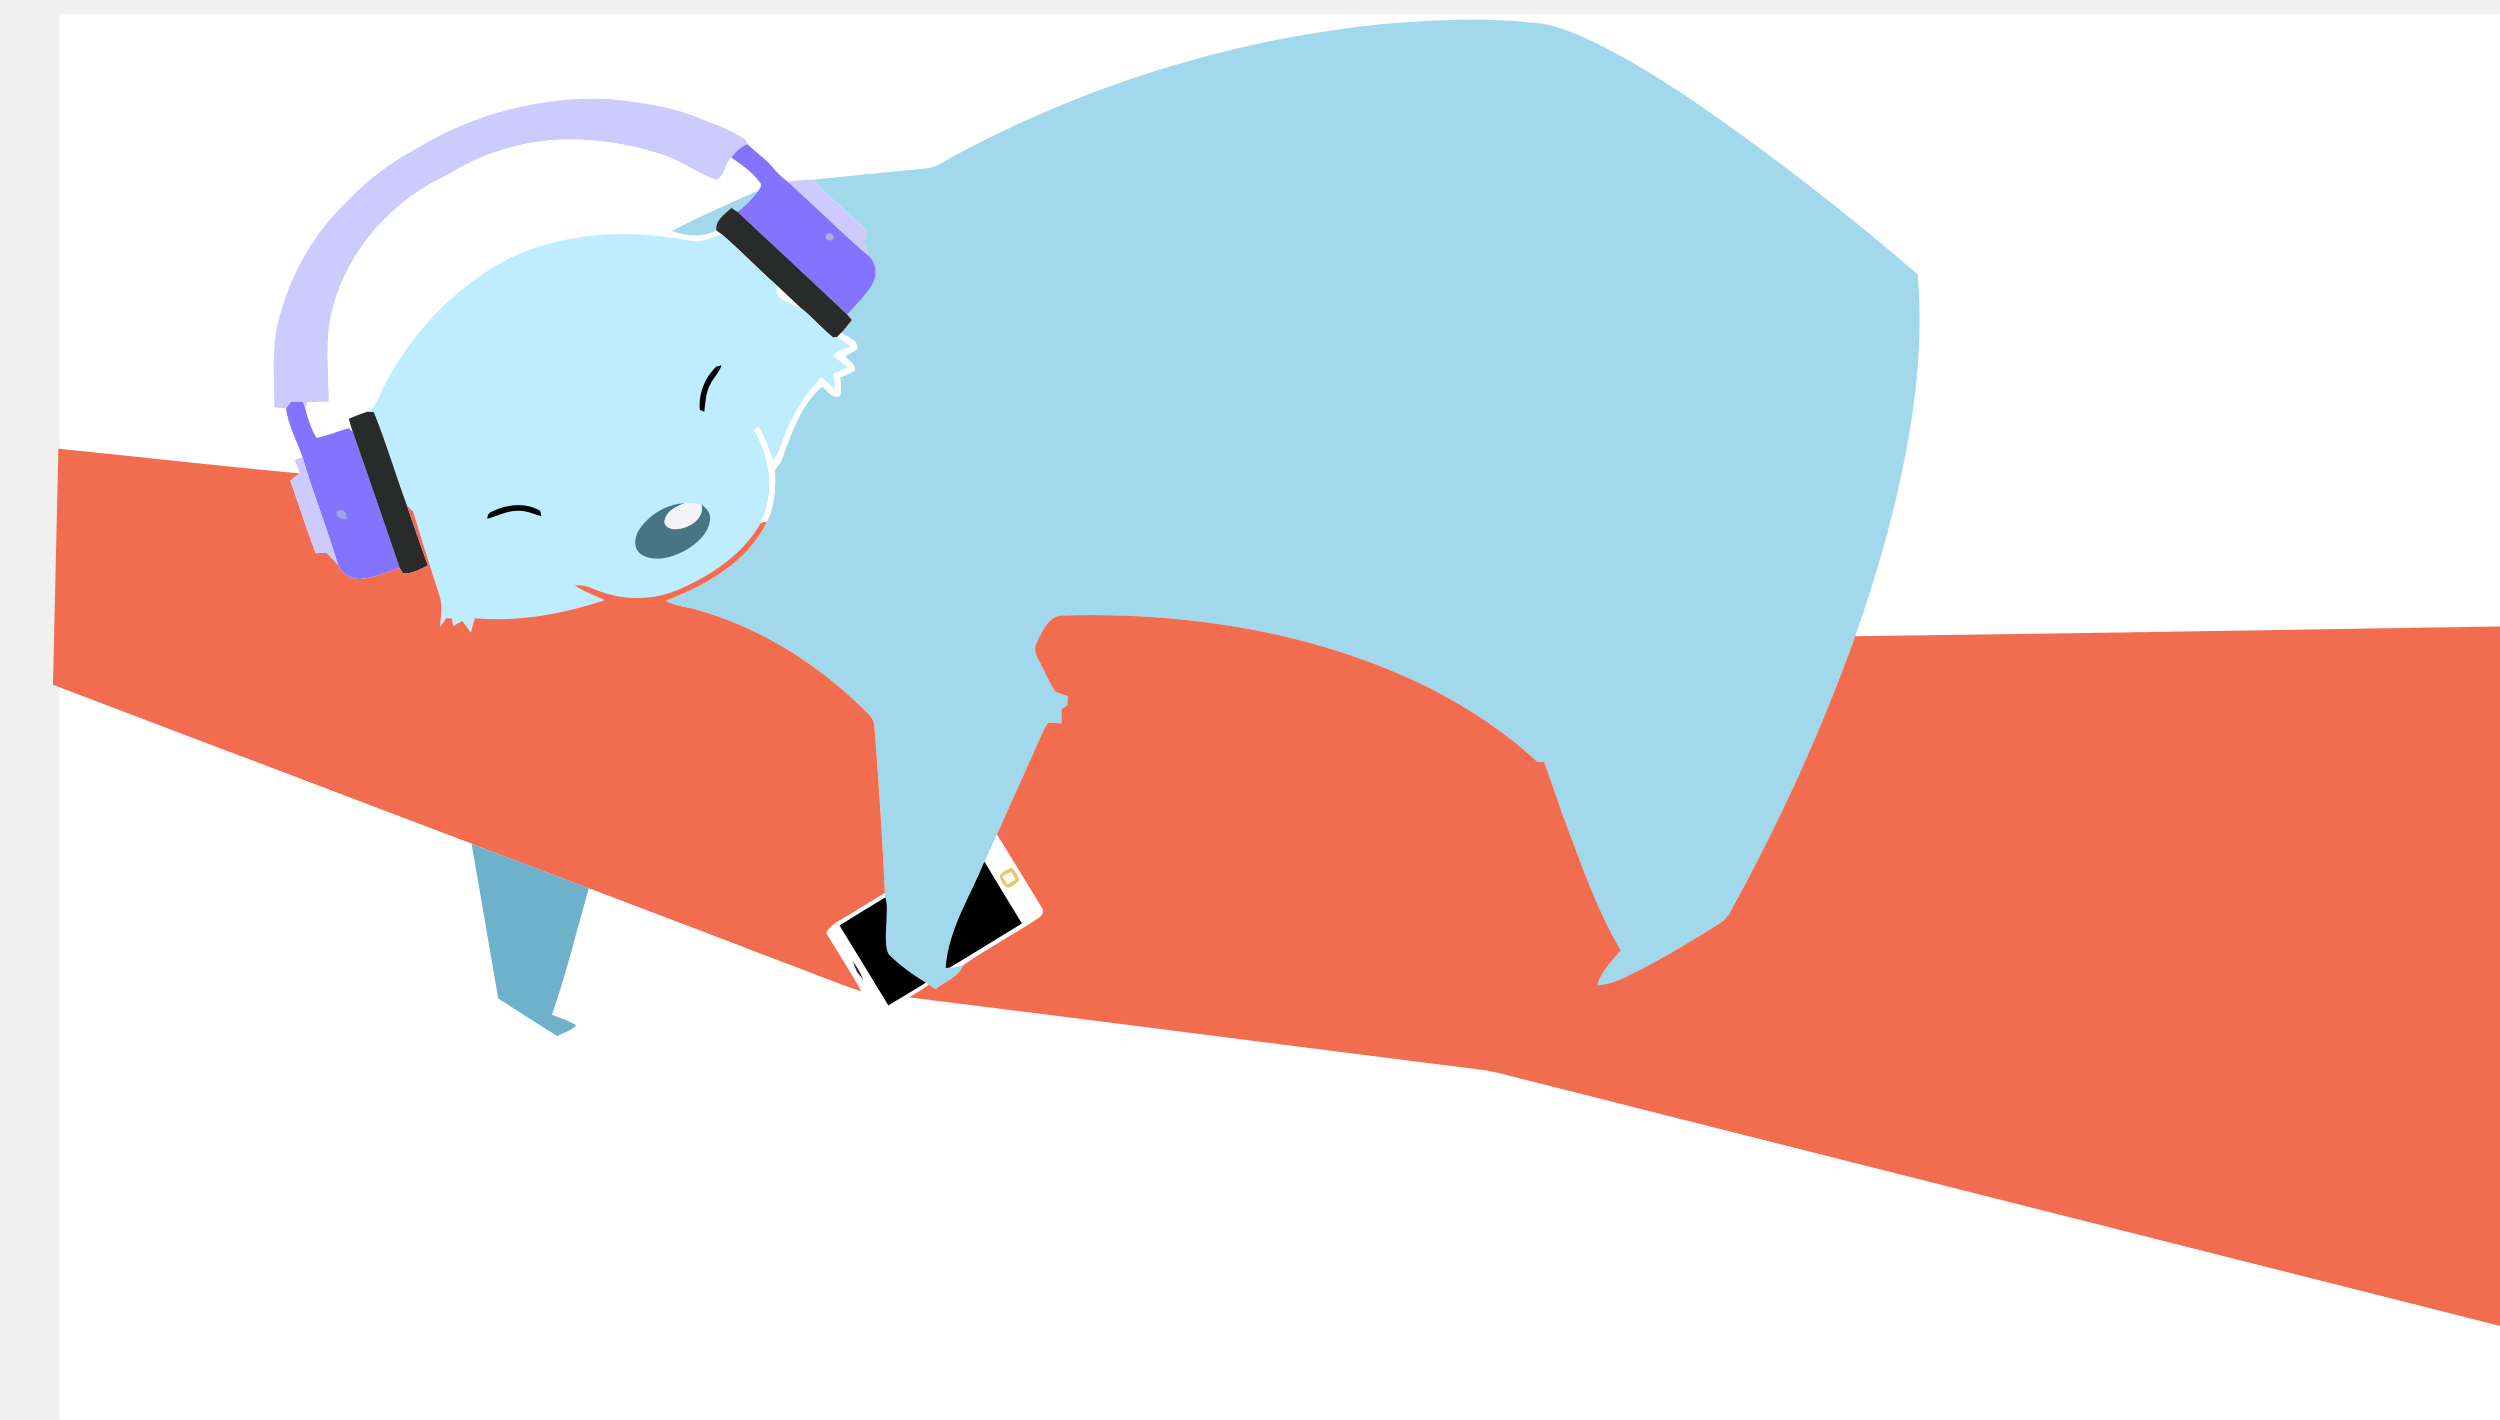
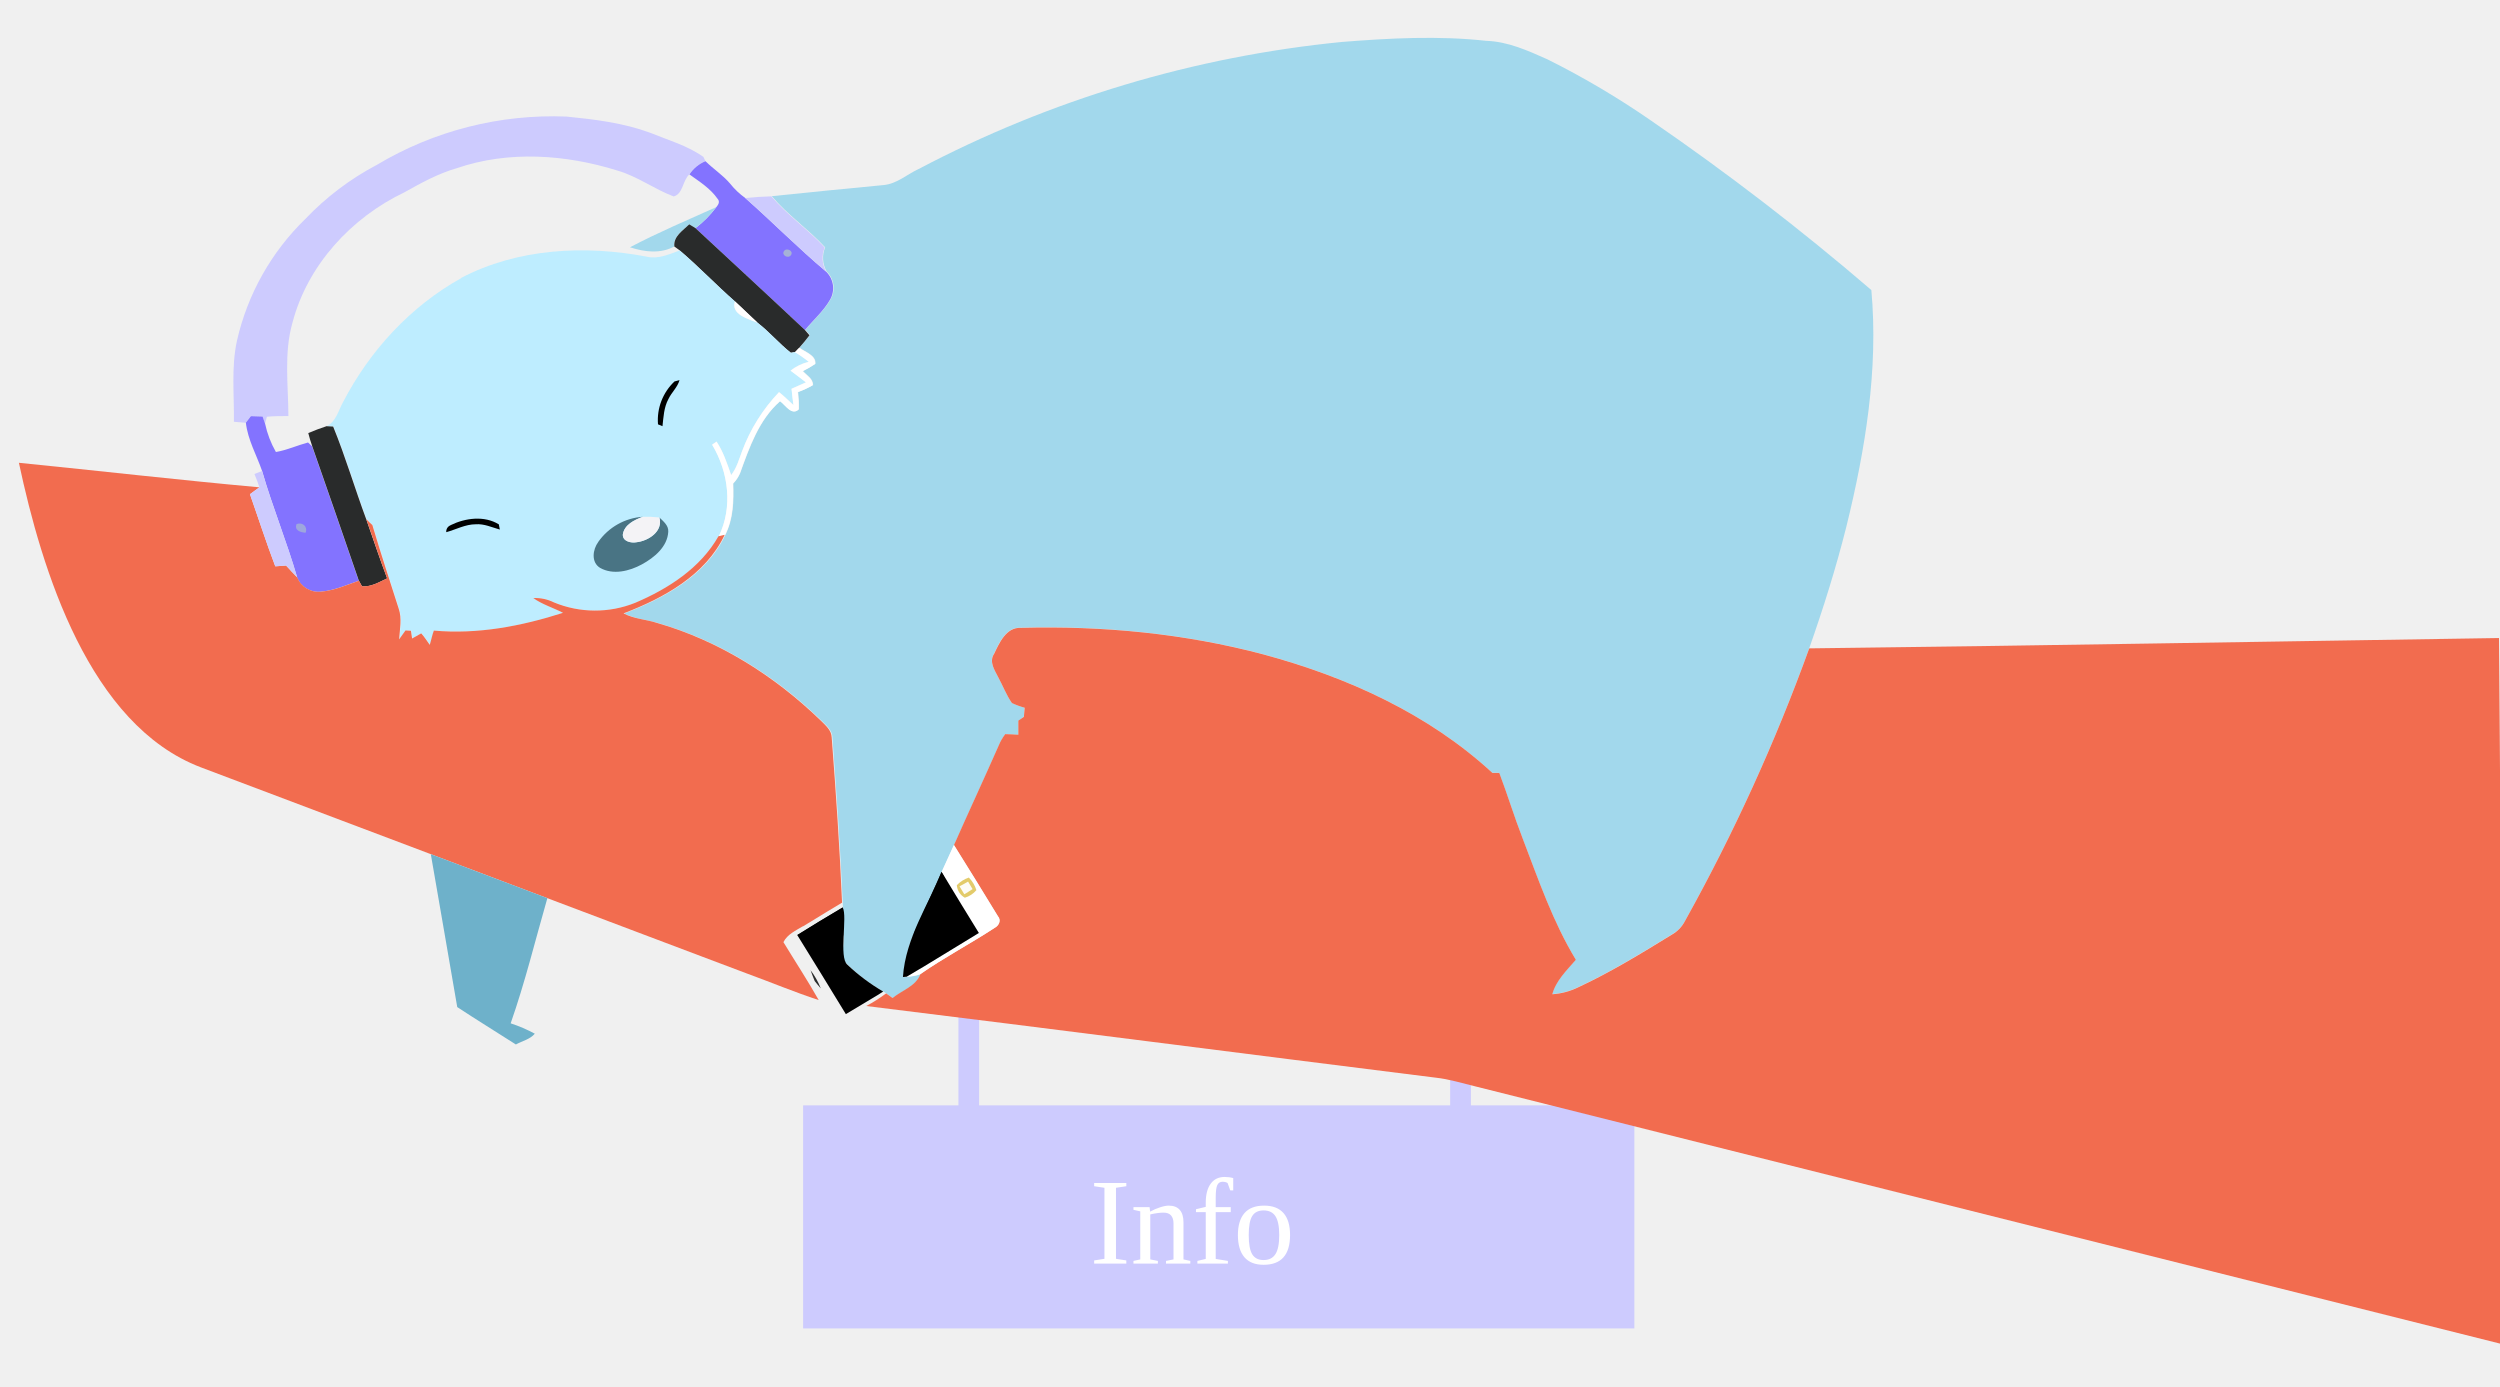
- <svg xmlns="http://www.w3.org/2000/svg" height="529.23pt" width="931.99pt" version="1.1" viewBox="0 0 931.99 529.231">
-   <g transform="translate(-26.246 -288.72)">
-     <path d="m48.406 293.85h927.3v529.23h-927.3v-529.23z" style="fill:#fff" />
-     <path style="fill:#a2d8ec" d="m543.08 297.58c17.94-1.43 36.05-2.4 53.97-0.41 8.09 0.26 15.62 3.7 22.88 6.96 13.58 6.57 26.35 14.67 38.83 23.11 28.59 19.71 56.09 41.06 82.37 63.73 2.68 29.9-2.25 60.06-9.36 89.09-3.83 15.51-8.63 30.76-13.91 45.83-12.63 35.36-28.33 69.61-46.43 102.5-1.09 2.18-2.86 3.91-4.96 5.12-11.43 7.07-22.9 14.15-35.08 19.85-3.03 1.49-6.3 2.44-9.67 2.66 1.39-5.24 5.43-8.98 8.81-12.97-8.58-14.23-13.97-30.06-19.85-45.51-3.17-8.2-5.72-16.61-8.8-24.83-0.63 0.01-1.9 0.03-2.54 0.04-23.88-22.21-54.39-36.1-85.6-44.58-29.54-7.91-60.29-10.85-90.81-10.02-5.55-0.29-8.11 5.75-10.11 9.94-1.79 2.94 0.29 5.93 1.6 8.58 1.78 3.23 3.07 6.75 5.18 9.79 1.49 0.82 3.16 1.24 4.77 1.77-0.11 1.14-0.21 2.29-0.3 3.44-0.52 0.36-1.56 1.07-2.08 1.42-0.03 1.77-0.02 3.54-0.04 5.32-1.63-0.12-3.27-0.28-4.9-0.24-1.08 1.3-1.79 2.86-2.49 4.39-5.47 12.48-11.18 24.86-16.67 37.33-1.54 3.39-3.09 6.78-4.61 10.17-3.47 7.69-6.88 15.4-10.38 23.07-2.57 5.11-3.24 10.87-4.11 16.45 0.35-0.03 1.06-0.09 1.41-0.12 1.74-0.09 3.48-0.36 5.12-0.96-1.67 4.6-6.9 6.07-10.4 9.01-0.81-0.59-1.62-1.17-2.43-1.74-0.66-0.48-1.35-0.91-2.06-1.28-4.51-2.65-8.71-5.87-12.43-9.55-3.33-2.77-1.09-7.42-1.54-11.09 0-3.51-0.12-7.02-0.25-10.52-0.02-0.43-0.06-1.31-0.08-1.74-0.92-20.74-2.34-41.45-3.91-62.15-0.05-2.82-2.4-4.65-4.19-6.5-17.15-16.71-38.02-29.99-61.13-36.65-4.14-1.36-8.67-1.5-12.56-3.61 15.02-5.77 30.71-14.4 37.84-29.58 3.05-5.98 3.2-12.82 2.98-19.37 0.97-1.2 2.11-2.33 2.59-3.84 3.49-9.69 7.04-20.11 15-27.11 1.95 1.37 4.47 5.67 6.99 3.07 0.11-2.15-0.13-4.3-0.31-6.43 1.91-0.76 3.83-1.51 5.57-2.62 0.09-2.42-2.36-3.67-3.75-5.29 1.58-0.85 3.2-1.65 4.66-2.71 0.29-3.26-3.8-4.43-5.96-6.07 1.36-1.52 2.64-3.1 3.86-4.72-0.42-0.5-1.26-1.49-1.68-1.98 3.12-3.82 6.93-7.12 9.39-11.44 1.89-3.41 1.44-7.83-1.45-10.53-1.56-2.83-1.83-6.09-0.57-9.09-6.27-6.84-14-12.16-19.97-19.27 13.94-1.47 27.89-2.83 41.84-4.18 4.94-0.44 8.72-4.01 13.07-6.02 49.12-25.98 103.3-42.59 158.64-47.92z" />
-     <path style="fill:#cdcbfe" d="m181.94 343.84c21.22-12.76 46.24-19.31 71-18.2 10.6 1.07 21.3 2.38 31.34 6.11 6.75 2.78 13.91 4.8 19.89 9.14 0.19 0.39 0.55 1.18 0.73 1.57-2.51 0.97-4.5 2.79-6 4.99-2.61 2.3-2.33 7.39-5.88 8.31-7.21-2.72-13.52-7.55-20.98-9.73-19.33-6.09-40.74-7.61-60.12-0.92-6.99 2.02-13.36 5.55-19.63 9.14-19.93 9.56-36.27 27.44-41.89 49.05-3.25 11.45-1.59 23.47-1.52 35.18-2.68 0.02-5.37 0.05-8.04 0.25-0.18 0.64-0.54 1.91-0.72 2.54-0.3-0.9-0.61-1.8-0.94-2.68-1.45-0.05-2.91-0.09-4.36-0.14-0.64 0.83-1.27 1.66-1.91 2.49-1.48-0.13-2.96-0.25-4.43-0.36 0.14-10.18-1.03-20.5 1.15-30.54 4-17.26 12.74-33.49 25.55-45.79 7.67-8.28 16.87-15.03 26.76-20.41z" />
-     <path style="fill:#fff" d="m211.92 345.11c19.38-6.69 40.79-5.17 60.12 0.92 7.46 2.18 13.77 7.01 20.98 9.73 3.55-0.92 3.27-6.01 5.88-8.31 3.77 2.73 7.86 5.31 10.55 9.2 0.97 1.05 0.27 2.19-0.48 3.1-10.83 4.9-21.82 9.54-32.31 15.12 5.42 1.79 11.36 2.54 16.6-0.29 0.5 0.37 1.51 1.11 2.01 1.48-3.94 1.42-8.05 3.38-12.34 2.34-23.19-4.46-48.32-3.19-69.5 8.03-19.01 10.62-34.29 27.38-44.23 46.66-1.76 3.18-2.56 7.36-6.1 9.12-2.3 0.79-4.58 1.65-6.82 2.62 0.45 1.65 0.91 3.32 1.49 4.94-0.38-0.35-1.14-1.06-1.52-1.41-4.04 1.08-7.87 2.88-12.02 3.58-1.96-3.31-3.24-6.94-4.11-10.67 0.18-0.63 0.54-1.9 0.72-2.54 2.67-0.2 5.36-0.23 8.04-0.25-0.07-11.71-1.73-23.73 1.52-35.18 5.62-21.61 21.96-39.49 41.89-49.05 6.27-3.59 12.64-7.12 19.63-9.14z" />
-     <path style="fill:#8373ff" d="m298.9 347.45c1.5-2.2 3.49-4.02 6-4.99 2.94 2.93 6.49 5.2 9.17 8.4 1.69 2.04 3.52 3.95 5.71 5.46 10.25 9.07 19.85 18.88 30.29 27.74 2.89 2.7 3.34 7.12 1.45 10.53-2.46 4.32-6.27 7.62-9.39 11.44-13.57-12.88-27.3-25.59-40.97-38.36 2.97-2.24 5.57-4.94 7.81-7.92 0.75-0.91 1.45-2.05 0.48-3.1-2.69-3.89-6.78-6.47-10.55-9.2z" />
-     <path style="fill:#cdcbfe" d="m319.78 356.32c3.24-0.34 6.49-0.52 9.75-0.62 5.97 7.11 13.7 12.43 19.97 19.27-1.26 3-0.99 6.26 0.57 9.09-10.44-8.86-20.04-18.67-30.29-27.74z" />
-     <path style="fill:#a2d8ec" d="m276.66 374.87c10.49-5.58 21.48-10.22 32.31-15.12-2.24 2.98-4.84 5.68-7.81 7.92-0.58-0.35-1.74-1.06-2.32-1.42-2.37 2.33-5.98 4.51-5.58 8.33-5.24 2.83-11.18 2.08-16.6 0.29z" />
-     <path style="fill:#292b2b" d="m293.26 374.58c-0.4-3.82 3.21-6 5.58-8.33 0.58 0.36 1.74 1.07 2.32 1.42 13.67 12.77 27.4 25.48 40.97 38.36 0.42 0.49 1.26 1.48 1.68 1.98-1.22 1.62-2.5 3.2-3.86 4.72-0.38 0.39-1.13 1.18-1.51 1.57-0.39 0.07-1.17 0.21-1.56 0.28-4.39-3.47-7.97-7.85-12.4-11.26-2.89-2.65-5.66-5.41-8.53-8.07-7.05-6.23-13.53-13.08-20.68-19.19-0.5-0.37-1.51-1.11-2.01-1.48z" />
-     <path style="fill:#beedff" d="m213.43 386.43c21.18-11.22 46.31-12.49 69.5-8.03 4.29 1.04 8.4-0.92 12.34-2.34 7.15 6.11 13.63 12.96 20.68 19.19-1.65 4.96 5.14 6.62 8.53 8.07 4.43 3.41 8.01 7.79 12.4 11.26 0.39-0.07 1.17-0.21 1.56-0.28 1.81 1.05 3.48 2.31 5.11 3.62-2.41 0.81-4.91 1.56-6.83 3.33 1.94 1.45 3.88 2.9 5.78 4.41-1.8 0.81-3.61 1.62-5.41 2.42 0.21 2.04 0.43 4.09 0.71 6.13-1.81-1.61-3.49-3.36-5.39-4.86-6.02 6.47-10.86 13.96-13.85 22.3-1.14 3.07-2.02 6.29-4.07 8.92-1.52-4.33-2.93-8.74-5.47-12.6-0.41 0.29-1.23 0.87-1.64 1.15 6.15 10.33 7.82 23.51 2.47 34.53-6.75 11.98-18.78 19.76-31.13 25.05-9.63 4.05-20.82 3.83-30.43-0.14-2.47-1.08-5.07-1.9-7.8-1.63 3.4 2.44 7.45 3.64 11.13 5.56-15.52 5.02-31.97 8.2-48.32 6.69-0.68 1.73-0.97 3.59-1.54 5.38-1.05-1.46-2.01-2.97-3.19-4.32-1.18 0.58-2.29 1.27-3.42 1.93-0.11-0.73-0.32-2.18-0.43-2.91-0.51-0.03-1.53-0.09-2.04-0.13-0.6 0.85-1.8 2.54-2.4 3.38 0.25-3.85 1.15-7.86-0.16-11.6-3.33-10.47-6.74-20.92-9.85-31.45-0.78-0.74-1.56-1.46-2.3-2.22-4.26-11.58-7.75-23.47-12.38-34.89-0.62-0.04-1.86-0.11-2.49-0.14 3.54-1.76 4.34-5.94 6.1-9.12 9.94-19.28 25.22-36.04 44.23-46.66z" />
-     <path style="fill:#a5b2d6" d="m334.32 376.26c0.96-1.37 3.67 0.03 2.52 1.56-0.97 1.34-3.68-0.05-2.52-1.56z" />
-     <path style="fill:#fff" d="m315.95 395.25c2.87 2.66 5.64 5.42 8.53 8.07-3.39-1.45-10.18-3.11-8.53-8.07z" />
-     <path style="fill:#fff" d="m338.44 414.3c0.38-0.39 1.13-1.18 1.51-1.57 2.16 1.64 6.25 2.81 5.96 6.07-1.46 1.06-3.08 1.86-4.66 2.71 1.39 1.62 3.84 2.87 3.75 5.29-1.74 1.11-3.66 1.86-5.57 2.62 0.18 2.13 0.42 4.28 0.31 6.43-2.52 2.6-5.04-1.7-6.99-3.07-7.96 7-11.51 17.42-15 27.11-0.48 1.51-1.62 2.64-2.59 3.84 0.22 6.55 0.07 13.39-2.98 19.37-0.58 0.14-1.75 0.41-2.33 0.55 5.35-11.02 3.68-24.2-2.47-34.53 0.41-0.28 1.23-0.86 1.64-1.15 2.54 3.86 3.95 8.27 5.47 12.6 2.05-2.63 2.93-5.85 4.07-8.92 2.99-8.34 7.83-15.83 13.85-22.3 1.9 1.5 3.58 3.25 5.39 4.86-0.28-2.04-0.5-4.09-0.71-6.13 1.8-0.8 3.61-1.61 5.41-2.42-1.9-1.51-3.84-2.96-5.78-4.41 1.92-1.77 4.42-2.52 6.83-3.33-1.63-1.31-3.3-2.57-5.11-3.62z" />
-     <path d="m293.32 425.38c0.47-0.12 1.4-0.37 1.87-0.49-0.75 2.73-3.02 4.65-4.18 7.18-1.68 3.12-1.81 6.72-2.2 10.16-0.42-0.18-1.26-0.53-1.68-0.7-0.55-5.9 1.86-12.13 6.19-16.15z" />
-     <path style="fill:#8373ff" d="m132.91 440.94c0.64-0.83 1.27-1.66 1.91-2.49 1.45 0.05 2.91 0.09 4.36 0.14 0.33 0.88 0.64 1.78 0.94 2.68 0.87 3.73 2.15 7.36 4.11 10.67 4.15-0.7 7.98-2.5 12.02-3.58 0.38 0.35 1.14 1.06 1.52 1.41 5.83 16.87 11.73 33.72 17.45 50.63-4.64 1.63-9.24 3.7-14.2 4.11-3.7 0.45-7.57-1.81-8.85-5.34-3.94-13.5-9.25-26.57-13.18-40.08-2.07-6.03-5.34-11.69-6.08-18.15z" />
-     <path style="fill:#292b2b" d="m156.28 444.83c2.24-0.97 4.52-1.83 6.82-2.62 0.63 0.03 1.87 0.1 2.49 0.14 4.63 11.42 8.12 23.31 12.38 34.89 2.61 7.42 5.06 14.9 7.82 22.27-2.95 1.39-6.02 3.3-9.41 2.97l-1.16-2.08c-5.72-16.91-11.62-33.76-17.45-50.63-0.58-1.62-1.04-3.29-1.49-4.94z" />
-     <path style="fill:#f26c4f" d="m48.01 456c30 3.03 59.97 6.45 89.99 9.23-1.2 0.83-2.35 1.74-3.53 2.6 3.17 9.04 6.08 18.18 9.47 27.15 1.35-0.1 2.69-0.21 4.04-0.3 1.37 1.52 2.76 3.02 4.19 4.49 1.28 3.53 5.15 5.79 8.85 5.34 4.96-0.41 9.56-2.48 14.2-4.11l1.16 2.08c3.39 0.33 6.46-1.58 9.41-2.97-2.76-7.37-5.21-14.85-7.82-22.27 0.74 0.76 1.52 1.48 2.3 2.22 3.11 10.53 6.52 20.98 9.85 31.45 1.31 3.74 0.41 7.75 0.16 11.6 0.6-0.84 1.8-2.53 2.4-3.38 0.51 0.04 1.53 0.1 2.04 0.13 0.11 0.73 0.32 2.18 0.43 2.91 1.13-0.66 2.24-1.35 3.42-1.93 1.18 1.35 2.14 2.86 3.19 4.32 0.57-1.79 0.86-3.65 1.54-5.38 16.35 1.51 32.8-1.67 48.32-6.69-3.68-1.92-7.73-3.12-11.13-5.56 2.73-0.27 5.33 0.55 7.8 1.63 9.61 3.97 20.8 4.19 30.43 0.14 12.35-5.29 24.38-13.07 31.13-25.05 0.58-0.14 1.75-0.41 2.33-0.55-7.13 15.18-22.82 23.81-37.84 29.58 3.89 2.11 8.42 2.25 12.56 3.61 23.11 6.66 43.98 19.94 61.13 36.65 1.79 1.85 4.14 3.68 4.19 6.5 1.57 20.7 2.99 41.41 3.91 62.15-3.86 2.29-7.66 4.68-11.5 7.02-0.03 0.02-0.08 0.05-0.1 0.07-0.75 0.45-2.25 1.36-2.99 1.82-0.03 0.01-0.07 0.04-0.1 0.05-2.67 1.64-5.77 3-7.24 5.96 4.39 7.27 9.04 14.39 13.2 21.81-9.09-2.98-17.91-6.71-26.88-10.01-5.5-2.08-11-4.17-16.49-6.26-19.43-7.38-38.86-14.77-58.29-22.15-14.56-5.54-29.13-11.05-43.68-16.59-28.66-10.9-57.32-21.79-85.98-32.67-5.32-2.04-10.65-4.06-15.98-6.07-18.03-6.87-36.06-13.72-54.1-20.56 0.67-29.34 1.33-58.67 2.01-88.01z" />
-     <path style="fill:#cdcbfe" d="m136.14 460.22c0.95-0.38 1.9-0.76 2.85-1.13 3.93 13.51 9.24 26.58 13.18 40.08-1.43-1.47-2.82-2.97-4.19-4.49-1.35 0.09-2.69 0.2-4.04 0.3-3.39-8.97-6.3-18.11-9.47-27.15 1.18-0.86 2.33-1.77 3.53-2.6-0.55-1.7-1.16-3.37-1.86-5.01z" />
-     <path style="fill:#497484" d="m264.78 485.8c3.75-5.38 10.08-9.17 16.67-9.48-3.13 1.17-6.94 2.98-7.47 6.7-0.08 2.57 3.07 3.26 5.08 2.9 4.52-0.51 10.08-4.09 8.6-9.34 1.5 1.48 3.46 2.98 3.33 5.34-0.29 5.69-5.24 9.79-9.89 12.34-4.69 2.37-10.79 4.09-15.64 1.26-3.42-2.1-2.75-6.9-0.68-9.72z" />
-     <path style="fill:#f4f3f6" d="m281.45 476.32c2.07-0.14 4.15 0.12 6.21 0.26 1.48 5.25-4.08 8.83-8.6 9.34-2.01 0.36-5.16-0.33-5.08-2.9 0.53-3.72 4.34-5.53 7.47-6.7z" />
-     <path d="m209.52 479.49c5.56-2.74 12.63-3.66 18.13-0.31 0.09 0.49 0.28 1.47 0.37 1.96-2.98-0.83-5.91-2.24-9.09-1.98-3.89 0.01-7.34 1.96-11.01 2.97-0.04-1.3 0.49-2.18 1.6-2.64z" />
-     <path style="fill:#9ea7dd" d="m151.92 479.05c2.27-0.76 4.23 0.93 3.37 3.29-1.85-0.11-4.37-0.89-3.37-3.29z" />
-     <path style="fill:#f26c4f" d="m412.82 528.09c2-4.19 4.56-10.23 10.11-9.94 30.52-0.83 61.27 2.11 90.81 10.02 31.21 8.48 61.72 22.37 85.6 44.58 0.64-0.01 1.91-0.03 2.54-0.04 3.08 8.22 5.63 16.63 8.8 24.83 5.88 15.45 11.27 31.28 19.85 45.51-3.38 3.99-7.42 7.73-8.81 12.97 3.37-0.22 6.64-1.17 9.67-2.66 12.18-5.7 23.65-12.78 35.08-19.85 2.1-1.21 3.87-2.94 4.96-5.12 18.1-32.89 33.8-67.14 46.43-102.5 86.04-1.01 172.08-2.63 258.13-3.9 0.69 88.67 1.35 177.35 2 266.02-128.34-32.43-256.7-64.83-385.05-97.24-4.94-1.2-9.81-2.74-14.88-3.29-71.01-8.92-141.98-18.17-213.01-26.96 2.58-1.41 5.11-2.95 7.44-4.75 0.81 0.57 1.62 1.15 2.43 1.74 3.5-2.94 8.73-4.41 10.4-9.01 8.96-6.27 18.69-11.4 27.82-17.42 1.61-0.86 2.53-2.86 1.19-4.39-5.45-8.95-10.88-17.92-16.44-26.8 5.49-12.47 11.2-24.85 16.67-37.33 0.7-1.53 1.41-3.09 2.49-4.39 1.63-0.04 3.27 0.12 4.9 0.24 0.02-1.78 0.01-3.55 0.04-5.32 0.52-0.35 1.56-1.06 2.08-1.42 0.09-1.15 0.19-2.3 0.3-3.44-1.61-0.53-3.28-0.95-4.77-1.77-2.11-3.04-3.4-6.56-5.18-9.79-1.31-2.65-3.39-5.64-1.6-8.58z" />
-     <path style="fill:#fff" d="m116.08 570.64c28.66 10.88 57.32 21.77 85.98 32.67 3.28 19.2 6.65 38.39 9.9 57.6 7.28 4.78 14.68 9.36 22 14.07 2.34-1.31 5.36-1.97 7.08-4.07-2.8-1.74-5.99-2.68-9.03-3.9 5.4-15.45 9.23-31.38 13.73-47.11 19.43 7.38 38.86 14.77 58.29 22.15-0.11 18.98 0.06 37.96-0.06 56.94-62.65 0.01-125.29 0.02-187.93-0.01-0.04-42.78-0.11-85.56 0.04-128.34z" />
-     <path style="fill:#fff" d="m393.28 610.06c1.52-3.39 3.07-6.78 4.61-10.17 5.56 8.88 10.99 17.85 16.44 26.8 1.34 1.53 0.42 3.53-1.19 4.39-9.13 6.02-18.86 11.15-27.82 17.42-1.64 0.6-3.38 0.87-5.12 0.96 8.91-5.23 17.64-10.78 26.49-16.13l-3.921-3.118c-4.71-7.67-4.9-12.41-9.49-20.15z" />
-     <path style="fill:#6eb1ca" d="m202.06 603.31c14.55 5.54 29.12 11.05 43.68 16.59-4.5 15.73-8.33 31.66-13.73 47.11 3.04 1.22 6.23 2.16 9.03 3.9-1.72 2.1-4.74 2.76-7.08 4.07-7.32-4.71-14.72-9.29-22-14.07-3.25-19.21-6.62-38.4-9.9-57.6z" />
-     <path style="fill:#1f1f1f" d="m382.9 633.13c3.5-7.67 6.91-15.38 10.38-23.07 4.59 7.74 4.827 14.335 9.537 22.005l-0.64 0.22c-7.93-0.44-11.36 1.26-19.28 0.85z" />
-     <path style="fill:#e3cb6b" d="m398.95 614.99c1.23-1.32 2.73-2.197 4.49-2.86 1.407 1.437 2.08 2.683 2.82 4.74-1.216 1.354-2.603 2.39-4.32 2.85-1.64-0.66-2.91-2.99-2.99-4.73z" />
-     <path style="fill:#fdfcf7" d="m399.95 615.43c1.14-0.587 2.14-1.19 3.213-1.79 0.656 1.095 0.767 1.258 1.678 2.836-0.992 0.69-2.063 1.302-3.085 1.953-0.643-1.107-1.467-2.422-1.806-2.999z" />
-     <path style="fill:#1f1f1f" d="m339.24 633.78c5.61-3.57 11.31-6.97 16.97-10.45 0.13 3.5 0.25 7.01 0.25 10.52-5.74 0.1-11.49 0.25-17.22-0.07z" />
-     <path style="fill:#948e8d" d="m344.53 628.68c0.02-0.02 0.07-0.05 0.1-0.07-0.03 0.02-0.08 0.05-0.1 0.07z" />
-     <path style="fill:#a6a6a6" d="m341.44 630.55c0.03-0.01 0.07-0.04 0.1-0.05-0.03 0.01-0.07 0.04-0.1 0.05z" />
-     <path d="m393.23 609.95c5.307 8.914 9.28 15.288 13.979 23.044-8.85 5.35-18.103 11.233-27.013 16.463-0.35 0.03-1.06 0.09-1.41 0.12 0.965-14.844 9.878-27.771 14.443-39.627z" />
-     <path d="m339.24 633.78c4.622-2.904 11.262-6.983 17.002-10.407 1.87 3.45-1.57 18.8 1.76 21.57 3.72 3.68 8.887 7.434 13.397 10.084-2.615 1.631 0.367-0.234-1.774 1.139-4.01 2.44-8.12 4.92-12.21 7.36-6.01-9.94-12.09-19.84-18.17-29.74z" />
-     <path style="fill:#292b2b" d="m344.15 646.97c1.54 2.16 2.96 4.42 3.87 6.91-0.8-0.91-1.56-1.83-2.29-2.77-0.56-1.38-1.1-2.74-1.58-4.14z" />
+ <svg xmlns="http://www.w3.org/2000/svg" id="Layer_1" data-name="Layer 1" viewBox="0 0 724.89 402">
+   <defs>
+     <style>
+       .cls-1 {
+         fill: #cdcbfe;
+       }
+ 
+       .cls-2, .cls-4 {
+         fill: none;
+       }
+ 
+       .cls-3 {
+         isolation: isolate;
+         font-size: 35.69px;
+         font-family: LemonMilk, Lemon/Milk;
+       }
+ 
+       .cls-10, .cls-3 {
+         fill: #fff;
+       }
+ 
+       .cls-4 {
+         stroke: #cdcbfe;
+         stroke-miterlimit: 10;
+         stroke-width: 6px;
+       }
+ 
+       .cls-5 {
+         fill: #a2d8ec;
+       }
+ 
+       .cls-6 {
+         fill: #8373ff;
+       }
+ 
+       .cls-7 {
+         fill: #292b2b;
+       }
+ 
+       .cls-8 {
+         fill: #beedff;
+       }
+ 
+       .cls-9 {
+         fill: #a5b2d6;
+       }
+ 
+       .cls-11 {
+         fill: #f26c4f;
+       }
+ 
+       .cls-12 {
+         fill: #497484;
+       }
+ 
+       .cls-13 {
+         fill: #f4f3f6;
+       }
+ 
+       .cls-14 {
+         fill: #9ea7dd;
+       }
+ 
+       .cls-15 {
+         fill: #6eb1ca;
+       }
+ 
+       .cls-16 {
+         fill: #1f1f1f;
+       }
+ 
+       .cls-17 {
+         fill: #e3cb6b;
+       }
+ 
+       .cls-18 {
+         fill: #fdfcf7;
+       }
+ 
+       .cls-19 {
+         fill: #948e8d;
+       }
+ 
+       .cls-20 {
+         fill: #a6a6a6;
+       }
+     </style>
+   </defs>
+   <g id="applyGroup">
+     <rect class="cls-1" x="232.87" y="320.51" width="241.02" height="64.68" />
+     <rect class="cls-2" x="295.02" y="338.36" width="122.67" height="71.37" />
+     <text class="cls-3" transform="translate(315.96 366.39)">Info</text>
+   </g>
+   <line class="cls-4" x1="280.9" y1="290.03" x2="280.9" y2="335.98" />
+   <line class="cls-4" x1="423.49" y1="290.03" x2="423.49" y2="335.98" />
+   <g>
+     <path class="cls-5" d="M389.13,12.16c13.9-1.1,27.94-1.85,41.82-.32,6.27.2,12.1,2.85,17.73,5.36A243.76,243.76,0,0,1,478.78,35,746.21,746.21,0,0,1,542.61,84.1c2.08,23-1.74,46.26-7.25,68.62-3,11.95-6.69,23.69-10.78,35.3a540.94,540.94,0,0,1-36,79,9.55,9.55,0,0,1-3.84,3.94c-8.86,5.45-17.75,10.9-27.19,15.29a20,20,0,0,1-7.49,2c1.08-4,4.21-6.92,6.83-10-6.65-11-10.83-23.15-15.38-35.05-2.46-6.32-4.43-12.79-6.82-19.13l-2,0c-18.51-17.11-42.15-27.81-66.34-34.34-22.89-6.09-46.72-8.36-70.37-7.72-4.3-.22-6.28,4.43-7.83,7.66-1.39,2.26.22,4.57,1.24,6.61,1.38,2.49,2.38,5.2,4,7.54a21.45,21.45,0,0,0,3.7,1.36c-.09.88-.16,1.76-.23,2.65L295.29,209c0,1.36,0,2.73,0,4.1-1.26-.09-2.53-.22-3.8-.18a14.77,14.77,0,0,0-1.93,3.38c-4.24,9.61-8.66,19.15-12.92,28.75-1.19,2.61-2.39,5.22-3.57,7.83-2.69,5.92-5.33,11.86-8,17.77-2,3.94-2.51,8.37-3.19,12.67l1.09-.09a13.64,13.64,0,0,0,4-.74c-1.29,3.54-5.35,4.68-8.06,6.94l-1.88-1.34a12.72,12.72,0,0,0-1.6-1,49.05,49.05,0,0,1-9.63-7.36c-2.58-2.13-.84-5.72-1.19-8.54,0-2.7-.09-5.41-.19-8.1l-.06-1.34c-.71-16-1.81-31.93-3-47.87,0-2.17-1.86-3.58-3.25-5-13.29-12.87-29.46-23.1-47.37-28.23-3.21-1-6.72-1.16-9.73-2.78,11.64-4.44,23.8-11.09,29.32-22.78,2.36-4.61,2.48-9.87,2.31-14.92a9.58,9.58,0,0,0,2-3c2.7-7.46,5.46-15.49,11.62-20.88,1.51,1.06,3.46,4.37,5.42,2.36a36.43,36.43,0,0,0-.24-5,25.28,25.28,0,0,0,4.32-2c.07-1.86-1.83-2.83-2.91-4.07a31.12,31.12,0,0,0,3.61-2.09c.22-2.51-2.94-3.41-4.62-4.68,1.05-1.17,2-2.39,3-3.64l-1.3-1.53c2.42-2.94,5.37-5.48,7.28-8.81a6.67,6.67,0,0,0-1.12-8.11,7.9,7.9,0,0,1-.44-7c-4.86-5.27-10.85-9.37-15.48-14.84,10.8-1.13,21.61-2.18,32.42-3.22,3.83-.34,6.76-3.09,10.13-4.64A333.57,333.57,0,0,1,389.13,12.16Z" />
+     <path class="cls-1" d="M109.27,47.8a99.5,99.5,0,0,1,55-14c8.21.82,16.51,1.83,24.29,4.71,5.23,2.14,10.78,3.7,15.41,7,.15.3.43.91.57,1.21a10.1,10.1,0,0,0-4.65,3.84c-2,1.77-1.81,5.69-4.56,6.4-5.59-2.1-10.48-5.82-16.26-7.49-15-4.69-31.57-5.86-46.59-.71-5.42,1.56-10.35,4.27-15.21,7-15.44,7.36-28.11,21.14-32.46,37.78-2.52,8.82-1.23,18.08-1.18,27.1-2.08,0-4.16,0-6.23.19l-.56,2c-.23-.69-.47-1.39-.73-2.06l-3.38-.11-1.48,1.92-3.43-.28c.11-7.84-.8-15.79.89-23.52a71.17,71.17,0,0,1,19.8-35.27A80.59,80.59,0,0,1,109.27,47.8Z" />
+     <path class="cls-6" d="M199.91,50.58a10.1,10.1,0,0,1,4.65-3.84c2.28,2.26,5,4,7.11,6.47a22.18,22.18,0,0,0,4.42,4.21c7.94,7,15.38,14.54,23.47,21.37a6.67,6.67,0,0,1,1.12,8.11c-1.91,3.33-4.86,5.87-7.28,8.81C222.89,85.78,212.25,76,201.66,66.15a30.8,30.8,0,0,0,6.05-6.1c.58-.7,1.12-1.58.37-2.39-2.08-3-5.25-5-8.18-7.09Z" />
+     <path class="cls-1" d="M216.09,57.41c2.51-.26,5-.4,7.56-.48,4.63,5.48,10.62,9.57,15.48,14.84a7.9,7.9,0,0,0,.44,7C231.47,72,224,64.39,216.09,57.41Z" />
+     <path class="cls-5" d="M182.67,71.7c8.13-4.3,16.65-7.87,25-11.65a30.8,30.8,0,0,1-6.05,6.1l-1.8-1.09c-1.84,1.79-4.63,3.47-4.32,6.42C191.47,73.65,186.87,73.07,182.67,71.7Z" />
+     <path class="cls-7" d="M195.53,71.47c-.31-2.94,2.49-4.62,4.32-6.42l1.8,1.09C212.25,76,222.89,85.78,233.41,95.7l1.3,1.53c-.95,1.25-1.94,2.46-3,3.64l-1.17,1.21-1.21.22c-3.4-2.67-6.18-6-9.61-8.67-2.24-2-4.39-4.17-6.61-6.22-5.46-4.8-10.49-10.07-16-14.78l-1.56-1.14Z" />
+     <path class="cls-8" d="M133.67,80.6C150.08,72,169.56,71,187.53,74.42c3.32.8,6.51-.71,9.56-1.8,5.54,4.71,10.56,10,16,14.78-1.28,3.82,4,5.1,6.61,6.22,3.43,2.63,6.21,6,9.61,8.67l1.21-.22a32.08,32.08,0,0,1,4,2.79,14,14,0,0,0-5.29,2.56c1.5,1.12,3,2.23,4.48,3.4l-4.19,1.86c.16,1.57.33,3.15.55,4.72-1.4-1.24-2.7-2.59-4.18-3.74a50.16,50.16,0,0,0-10.73,17.18c-.88,2.36-1.57,4.84-3.15,6.87-1.18-3.34-2.27-6.73-4.24-9.71l-1.27.89c4.77,8,6.06,18.11,1.91,26.6-5.23,9.23-14.55,15.22-24.12,19.29a31.17,31.17,0,0,1-23.58-.11,12.19,12.19,0,0,0-6-1.26c2.63,1.88,5.77,2.8,8.63,4.28-12,3.87-24.78,6.32-37.45,5.15-.53,1.33-.75,2.77-1.19,4.14-.81-1.12-1.56-2.29-2.47-3.33-.91.45-1.77,1-2.65,1.49-.09-.56-.25-1.68-.33-2.24l-1.58-.1-1.86,2.6c.19-3,.89-6.05-.12-8.93-2.58-8.06-5.22-16.11-7.63-24.22-.6-.57-1.21-1.12-1.78-1.71-3.3-8.92-6-18.08-9.59-26.87l-1.93-.11c2.74-1.36,3.36-4.58,4.73-7,7.7-14.85,19.54-27.76,34.28-35.94Z" />
+     <path class="cls-9" d="M227.35,72.77c.74-1.06,2.84,0,2,1.2S226.46,73.93,227.35,72.77Z" />
+     <path class="cls-10" d="M213.12,87.39c2.22,2,4.37,4.17,6.61,6.22C217.1,92.49,211.84,91.21,213.12,87.39Z" />
+     <path class="cls-10" d="M230.55,102.07l1.17-1.21c1.67,1.26,4.84,2.16,4.62,4.68a31.12,31.12,0,0,1-3.61,2.09c1.08,1.25,3,2.21,2.91,4.07a25.28,25.28,0,0,1-4.32,2,36.43,36.43,0,0,1,.24,5c-2,2-3.91-1.31-5.42-2.36-6.17,5.39-8.92,13.42-11.62,20.88a9.58,9.58,0,0,1-2,3c.17,5,.05,10.31-2.31,14.92l-1.81.42c4.15-8.49,2.85-18.64-1.91-26.6l1.27-.89c2,3,3.06,6.37,4.24,9.71,1.59-2,2.27-4.51,3.15-6.87a50.16,50.16,0,0,1,10.73-17.18c1.47,1.16,2.77,2.5,4.18,3.74-.22-1.57-.39-3.15-.55-4.72l4.19-1.86c-1.47-1.16-3-2.28-4.48-3.4a14,14,0,0,1,5.29-2.56,32.08,32.08,0,0,0-4-2.79Z" />
+     <path d="M195.58,110.6l1.45-.38c-.58,2.1-2.34,3.58-3.24,5.53-1.3,2.4-1.4,5.18-1.7,7.83l-1.3-.54A15.39,15.39,0,0,1,195.58,110.6Z" />
+     <path class="cls-6" d="M71.27,122.59l1.48-1.92,3.38.11c.26.68.5,1.37.73,2.06A28.8,28.8,0,0,0,80,131.06c3.22-.54,6.18-1.93,9.31-2.76l1.18,1.09c4.52,13,9.09,26,13.52,39-3.6,1.26-7.16,2.85-11,3.17a6.61,6.61,0,0,1-6.86-4.11C83.14,157,79,147,76,136.57c-1.6-4.64-4.14-9-4.71-14Z" />
+     <path class="cls-7" d="M89.38,125.58c1.74-.75,3.5-1.41,5.29-2l1.93.11c3.59,8.8,6.29,18,9.59,26.87,2,5.72,3.92,11.48,6.06,17.15-2.29,1.07-4.67,2.54-7.29,2.29l-.9-1.6c-4.43-13-9-26-13.52-39-.45-1.25-.81-2.53-1.15-3.81Z" />
+     <path class="cls-11" d="M5.48,134.19c23.25,2.33,46.47,5,69.74,7.11-.93.64-1.82,1.34-2.74,2,2.46,7,4.71,14,7.34,20.91l3.13-.23c1.06,1.17,2.14,2.33,3.25,3.46a6.61,6.61,0,0,0,6.86,4.11c3.84-.32,7.41-1.91,11-3.17l.9,1.6c2.63.25,5-1.22,7.29-2.29-2.14-5.68-4-11.44-6.06-17.15.57.59,1.18,1.14,1.78,1.71,2.41,8.11,5.05,16.16,7.63,24.22,1,2.88.32,6,.12,8.93l1.86-2.6,1.58.1c.09.56.25,1.68.33,2.24.88-.51,1.74-1,2.65-1.49.91,1,1.66,2.2,2.47,3.33.44-1.38.67-2.81,1.19-4.14,12.67,1.16,25.42-1.29,37.45-5.15-2.85-1.48-6-2.4-8.63-4.28a12.19,12.19,0,0,1,6,1.26,31.17,31.17,0,0,0,23.58.11c9.57-4.07,18.89-10.07,24.12-19.29l1.81-.42c-5.53,11.69-17.68,18.34-29.32,22.78,3,1.63,6.53,1.73,9.73,2.78,17.91,5.13,34.08,15.36,47.37,28.23,1.39,1.42,3.21,2.83,3.25,5,1.22,15.94,2.32,31.9,3,47.87-3,1.76-5.94,3.6-8.91,5.41l-.08.05-2.32,1.4-.08,0c-2.07,1.26-4.47,2.31-5.61,4.59,3.4,5.6,7,11.08,10.23,16.8-7-2.3-13.88-5.17-20.83-7.71l-12.78-4.82-45.17-17.06q-16.92-6.4-33.85-12.78L58.23,222.49C25.88,210.16,12.15,165.44,5.48,134.19Z" />
+     <path class="cls-1" d="M73.77,137.44l2.21-.87C79,147,83.14,157,86.2,167.44c-1.11-1.13-2.19-2.29-3.25-3.46l-3.13.23c-2.63-6.91-4.88-13.95-7.34-20.91.91-.66,1.81-1.36,2.74-2-.43-1.31-.9-2.6-1.44-3.86Z" />
+     <path class="cls-12" d="M173.46,157.14a17.22,17.22,0,0,1,12.92-7.3c-2.43.9-5.38,2.3-5.79,5.16-.06,2,2.38,2.51,3.94,2.23,3.5-.39,7.81-3.15,6.66-7.19,1.16,1.14,2.68,2.3,2.58,4.11-.22,4.38-4.06,7.54-7.66,9.5s-8.36,3.15-12.12,1c-2.65-1.62-2.13-5.31-.53-7.49Z" />
+     <path class="cls-13" d="M186.38,149.84a35.87,35.87,0,0,1,4.81.2c1.15,4-3.16,6.8-6.66,7.19-1.56.28-4-.25-3.94-2.23C181,152.13,184,150.74,186.38,149.84Z" />
+     <path d="M130.64,152.28c4.31-2.11,9.79-2.82,14-.24.07.38.22,1.13.29,1.51-2.31-.64-4.58-1.73-7-1.53-3,0-5.69,1.51-8.53,2.29a1.93,1.93,0,0,1,1.24-2Z" />
+     <path class="cls-14" d="M86,151.94c1.76-.59,3.28.72,2.61,2.53C87.18,154.39,85.23,153.79,86,151.94Z" />
+     <path class="cls-11" d="M288.19,189.71c1.55-3.23,3.53-7.88,7.83-7.66,23.65-.64,47.48,1.63,70.37,7.72,24.19,6.53,47.83,17.23,66.34,34.34l2,0c2.39,6.33,4.36,12.81,6.82,19.13,4.56,11.9,8.73,24.09,15.38,35.05-2.62,3.07-5.75,6-6.83,10a20,20,0,0,0,7.49-2c9.44-4.39,18.33-9.84,27.19-15.29A9.55,9.55,0,0,0,488.6,267a540.94,540.94,0,0,0,36-79c66.68-.78,133.35-2,200-3q.8,102.45,1.55,204.9Q577,352.45,427.77,315c-3.83-.92-7.6-2.11-11.53-2.53-55-6.87-110-14-165.07-20.77a43.55,43.55,0,0,0,5.77-3.66l1.88,1.34c2.71-2.26,6.77-3.4,8.06-6.94,6.94-4.83,14.48-8.78,21.56-13.42,1.25-.66,2-2.2.92-3.38-4.22-6.89-8.43-13.8-12.74-20.64,4.25-9.6,8.68-19.14,12.92-28.75a14.77,14.77,0,0,1,1.93-3.38c1.26,0,2.53.09,3.8.18,0-1.37,0-2.73,0-4.1l1.61-1.09c.07-.89.15-1.77.23-2.65a21.45,21.45,0,0,1-3.7-1.36c-1.64-2.34-2.63-5.05-4-7.54-1-2-2.63-4.34-1.24-6.61Z" />
+     <path class="cls-10" d="M273,252.85c1.18-2.61,2.38-5.22,3.57-7.83,4.31,6.84,8.52,13.75,12.74,20.64,1,1.18.33,2.72-.92,3.38-7.08,4.64-14.62,8.59-21.56,13.42a13.64,13.64,0,0,1-4,.74c6.9-4,13.67-8.3,20.53-12.42l-3-2.4c-3.65-5.91-3.8-9.56-7.35-15.52Z" />
+     <path class="cls-15" d="M124.86,247.65q16.91,6.4,33.85,12.78c-3.49,12.12-6.46,24.39-10.64,36.29a43.87,43.87,0,0,1,7,3c-1.33,1.62-3.67,2.13-5.49,3.13-5.67-3.63-11.41-7.16-17-10.84-2.52-14.8-5.13-29.58-7.67-44.37Z" />
+     <path class="cls-16" d="M265,270.62c2.71-5.91,5.35-11.85,8-17.77,3.56,6,3.74,11,7.39,16.95l-.5.17c-6.15-.34-8.8,1-14.94.65Z" />
+     <path class="cls-17" d="M277.44,256.65a8.85,8.85,0,0,1,3.48-2.2,8.88,8.88,0,0,1,2.19,3.65,6.92,6.92,0,0,1-3.35,2.2A4.51,4.51,0,0,1,277.44,256.65Z" />
+     <path class="cls-18" d="M278.21,257c.88-.45,1.66-.92,2.49-1.38.51.84.59,1,1.3,2.18-.77.53-1.6,1-2.39,1.5-.5-.85-1.14-1.87-1.4-2.31Z" />
+     <path class="cls-16" d="M231.17,271.12c4.35-2.75,8.76-5.37,13.15-8,.1,2.7.19,5.4.19,8.1C240.06,271.25,235.61,271.37,231.17,271.12Z" />
+     <path class="cls-19" d="M235.27,267.19l.08-.05Z" />
+     <path class="cls-20" d="M232.87,268.63l.08,0Z" />
+     <path d="M273,252.77c4.11,6.87,7.19,11.78,10.83,17.75-6.86,4.12-14,8.65-20.93,12.68l-1.09.09c.75-11.43,7.66-21.39,11.19-30.52Z" />
+     <path d="M231.17,271.12c3.58-2.24,8.73-5.38,13.18-8,1.45,2.66-1.22,14.48,1.36,16.61a56.14,56.14,0,0,0,10.38,7.77c-2,1.26.28-.18-1.37.88-3.11,1.88-6.29,3.79-9.46,5.67q-7-11.48-14.08-22.91Z" />
+     <path class="cls-7" d="M235,281.28a22.72,22.72,0,0,1,3,5.32c-.62-.7-1.21-1.41-1.77-2.13-.43-1.06-.85-2.11-1.22-3.19Z" />
  </g>
</svg>
